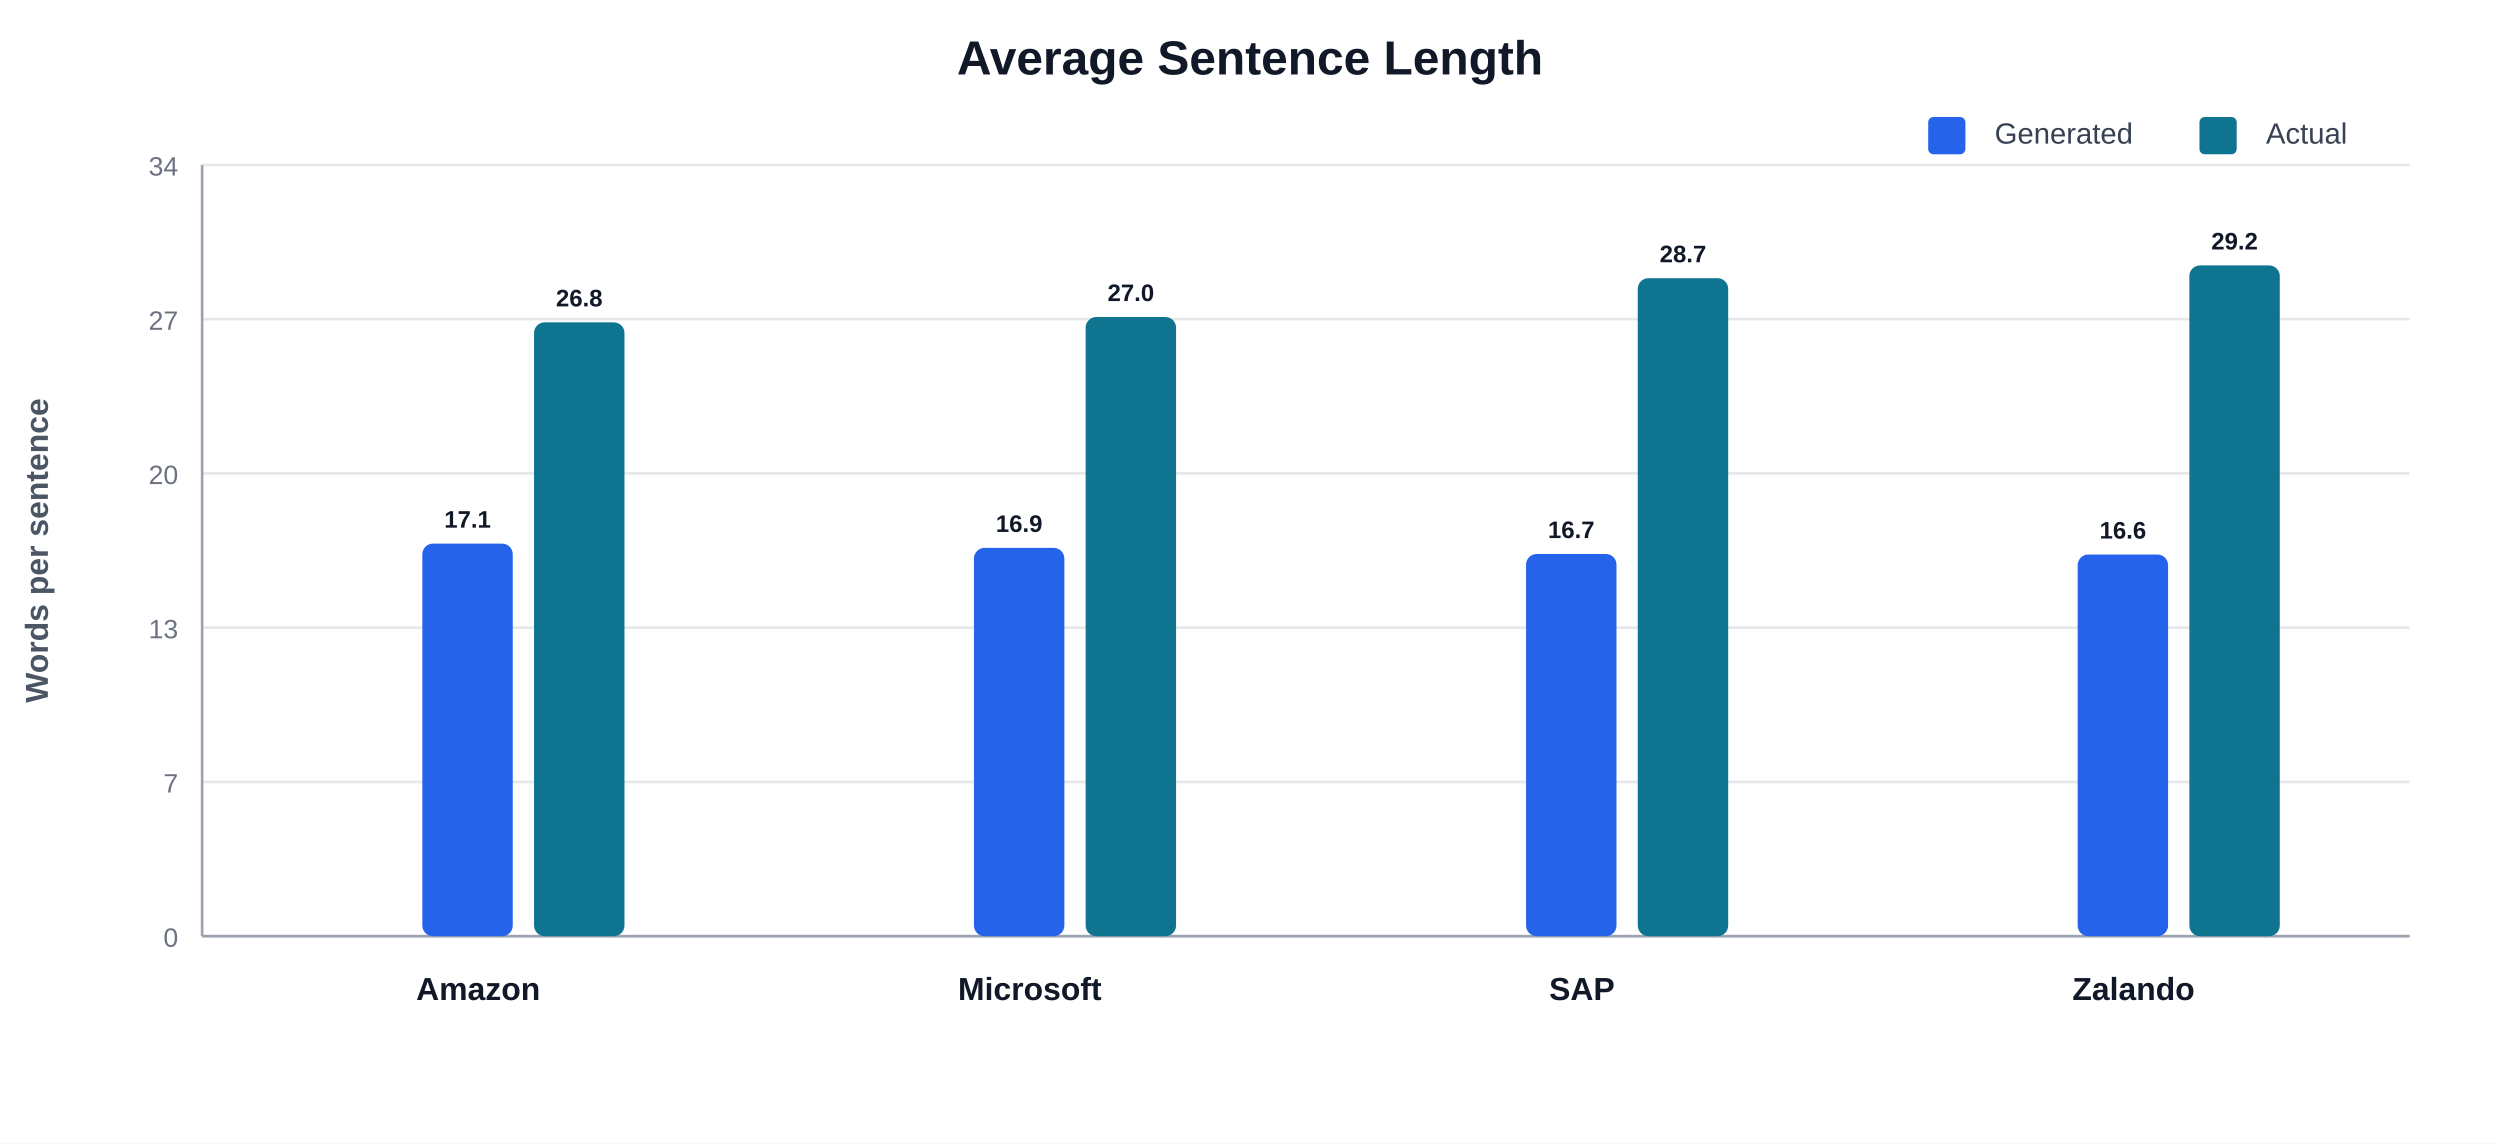
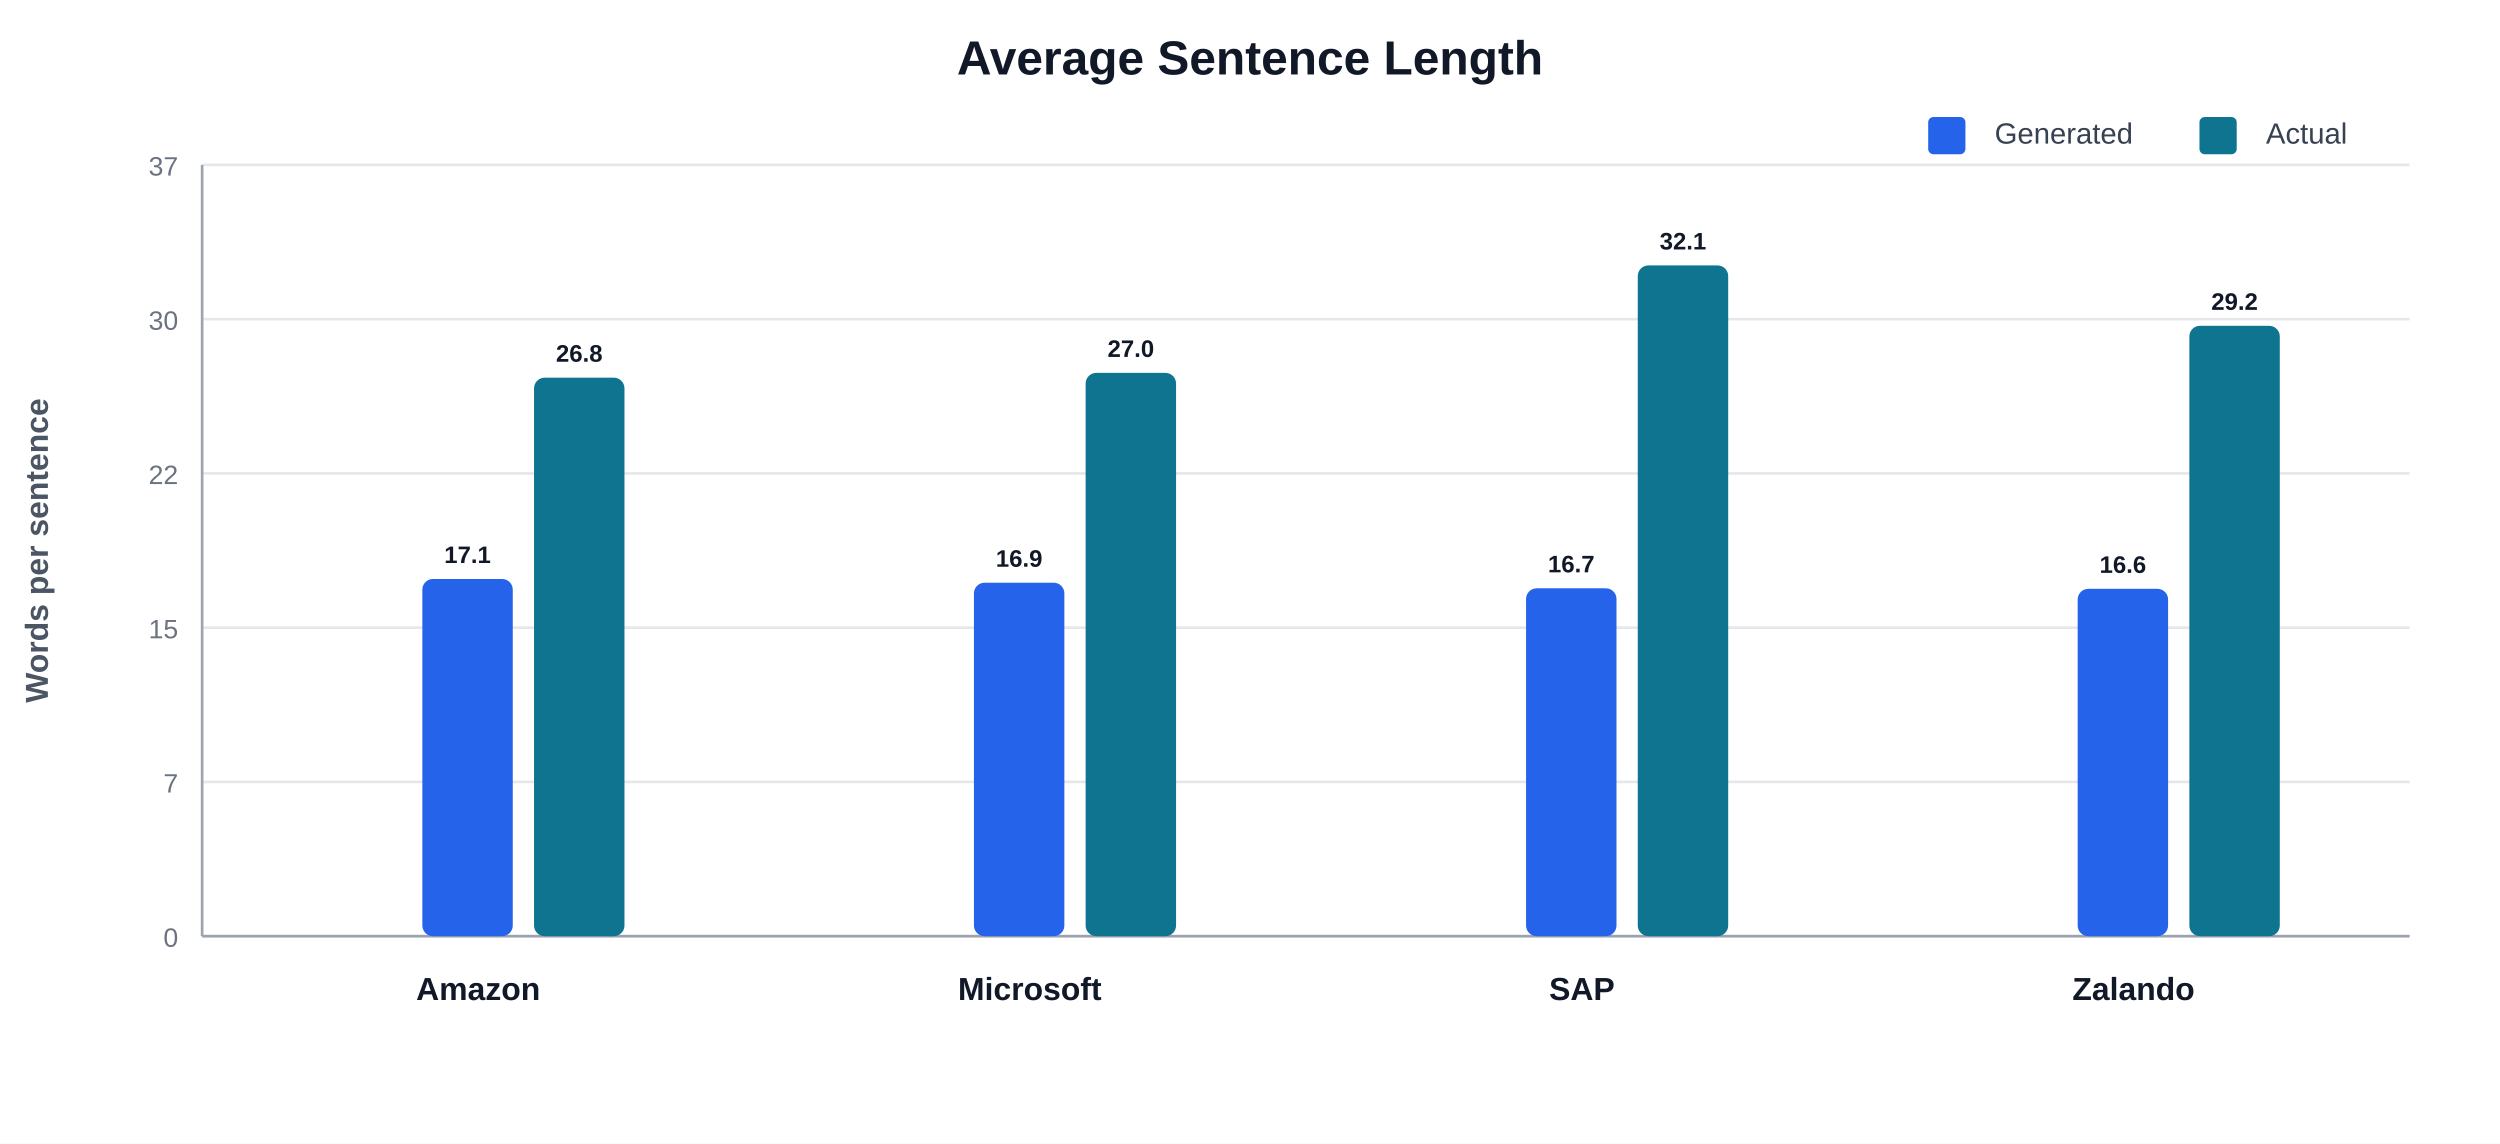
<svg xmlns="http://www.w3.org/2000/svg" width="940" height="430" viewBox="0 0 940 430">
  <rect width="100%" height="100%" fill="#FFFFFF" />
  <text x="470.0" y="28.0" font-family="Arial, sans-serif" font-size="18" fill="#111827" text-anchor="middle" font-weight="700">Average Sentence Length</text>
  <text x="750.0" y="54.0" font-family="Arial, sans-serif" font-size="11" fill="#374151" text-anchor="start" font-weight="400">Generated</text>
  <rect x="725" y="44" width="14" height="14" rx="2" fill="#2563EB" />
  <text x="852.0" y="54.0" font-family="Arial, sans-serif" font-size="11" fill="#374151" text-anchor="start" font-weight="400">Actual</text>
  <rect x="827" y="44" width="14" height="14" rx="2" fill="#0E7490" />
  <line x1="76" y1="352.0" x2="906" y2="352.0" stroke="#E5E7EB" />
  <text x="67.0" y="356.0" font-family="Arial, sans-serif" font-size="10" fill="#6B7280" text-anchor="end" font-weight="400">0</text>
  <line x1="76" y1="294.0" x2="906" y2="294.0" stroke="#E5E7EB" />
  <text x="67.0" y="298.0" font-family="Arial, sans-serif" font-size="10" fill="#6B7280" text-anchor="end" font-weight="400">7</text>
  <line x1="76" y1="236.0" x2="906" y2="236.0" stroke="#E5E7EB" />
-   <text x="67.0" y="240.0" font-family="Arial, sans-serif" font-size="10" fill="#6B7280" text-anchor="end" font-weight="400">13</text>
+   <text x="67.0" y="240.0" font-family="Arial, sans-serif" font-size="10" fill="#6B7280" text-anchor="end" font-weight="400">15</text>
  <line x1="76" y1="178.0" x2="906" y2="178.0" stroke="#E5E7EB" />
-   <text x="67.0" y="182.0" font-family="Arial, sans-serif" font-size="10" fill="#6B7280" text-anchor="end" font-weight="400">20</text>
+   <text x="67.0" y="182.0" font-family="Arial, sans-serif" font-size="10" fill="#6B7280" text-anchor="end" font-weight="400">22</text>
  <line x1="76" y1="120.0" x2="906" y2="120.0" stroke="#E5E7EB" />
-   <text x="67.0" y="124.0" font-family="Arial, sans-serif" font-size="10" fill="#6B7280" text-anchor="end" font-weight="400">27</text>
+   <text x="67.0" y="124.0" font-family="Arial, sans-serif" font-size="10" fill="#6B7280" text-anchor="end" font-weight="400">30</text>
  <line x1="76" y1="62.0" x2="906" y2="62.0" stroke="#E5E7EB" />
-   <text x="67.0" y="66.0" font-family="Arial, sans-serif" font-size="10" fill="#6B7280" text-anchor="end" font-weight="400">34</text>
+   <text x="67.0" y="66.0" font-family="Arial, sans-serif" font-size="10" fill="#6B7280" text-anchor="end" font-weight="400">37</text>
  <line x1="76" y1="62" x2="76" y2="352" stroke="#9CA3AF" />
  <line x1="76" y1="352" x2="906" y2="352" stroke="#9CA3AF" />
  <text transform="rotate(-90 18 207.0)" x="18.0" y="207.0" font-family="Arial, sans-serif" font-size="12" fill="#4B5563" text-anchor="middle" font-weight="600">Words per sentence</text>
-   <rect x="158.8" y="204.4" width="34" height="147.6" rx="4" fill="#2563EB" />
-   <text x="175.8" y="198.4" font-family="Arial, sans-serif" font-size="9" fill="#111827" text-anchor="middle" font-weight="700">17.1</text>
-   <rect x="200.8" y="121.2" width="34" height="230.8" rx="4" fill="#0E7490" />
-   <text x="217.8" y="115.2" font-family="Arial, sans-serif" font-size="9" fill="#111827" text-anchor="middle" font-weight="700">26.8</text>
+   <rect x="158.8" y="217.7" width="34" height="134.3" rx="4" fill="#2563EB" />
+   <text x="175.8" y="211.7" font-family="Arial, sans-serif" font-size="9" fill="#111827" text-anchor="middle" font-weight="700">17.1</text>
+   <rect x="200.8" y="142.0" width="34" height="210.0" rx="4" fill="#0E7490" />
+   <text x="217.8" y="136.0" font-family="Arial, sans-serif" font-size="9" fill="#111827" text-anchor="middle" font-weight="700">26.8</text>
  <text x="179.8" y="376.0" font-family="Arial, sans-serif" font-size="12" fill="#111827" text-anchor="middle" font-weight="700">Amazon</text>
-   <rect x="366.2" y="206.0" width="34" height="146.0" rx="4" fill="#2563EB" />
-   <text x="383.2" y="200.0" font-family="Arial, sans-serif" font-size="9" fill="#111827" text-anchor="middle" font-weight="700">16.9</text>
-   <rect x="408.2" y="119.2" width="34" height="232.8" rx="4" fill="#0E7490" />
-   <text x="425.2" y="113.2" font-family="Arial, sans-serif" font-size="9" fill="#111827" text-anchor="middle" font-weight="700">27.0</text>
+   <rect x="366.2" y="219.1" width="34" height="132.9" rx="4" fill="#2563EB" />
+   <text x="383.2" y="213.1" font-family="Arial, sans-serif" font-size="9" fill="#111827" text-anchor="middle" font-weight="700">16.9</text>
+   <rect x="408.2" y="140.2" width="34" height="211.8" rx="4" fill="#0E7490" />
+   <text x="425.2" y="134.2" font-family="Arial, sans-serif" font-size="9" fill="#111827" text-anchor="middle" font-weight="700">27.0</text>
  <text x="387.2" y="376.0" font-family="Arial, sans-serif" font-size="12" fill="#111827" text-anchor="middle" font-weight="700">Microsoft</text>
-   <rect x="573.8" y="208.3" width="34" height="143.7" rx="4" fill="#2563EB" />
-   <text x="590.8" y="202.3" font-family="Arial, sans-serif" font-size="9" fill="#111827" text-anchor="middle" font-weight="700">16.7</text>
-   <rect x="615.8" y="104.6" width="34" height="247.4" rx="4" fill="#0E7490" />
-   <text x="632.8" y="98.6" font-family="Arial, sans-serif" font-size="9" fill="#111827" text-anchor="middle" font-weight="700">28.7</text>
+   <rect x="573.8" y="221.2" width="34" height="130.8" rx="4" fill="#2563EB" />
+   <text x="590.8" y="215.2" font-family="Arial, sans-serif" font-size="9" fill="#111827" text-anchor="middle" font-weight="700">16.7</text>
+   <rect x="615.8" y="99.8" width="34" height="252.2" rx="4" fill="#0E7490" />
+   <text x="632.8" y="93.8" font-family="Arial, sans-serif" font-size="9" fill="#111827" text-anchor="middle" font-weight="700">32.1</text>
  <text x="594.8" y="376.0" font-family="Arial, sans-serif" font-size="12" fill="#111827" text-anchor="middle" font-weight="700">SAP</text>
-   <rect x="781.2" y="208.5" width="34" height="143.5" rx="4" fill="#2563EB" />
-   <text x="798.2" y="202.5" font-family="Arial, sans-serif" font-size="9" fill="#111827" text-anchor="middle" font-weight="700">16.6</text>
-   <rect x="823.2" y="99.8" width="34" height="252.2" rx="4" fill="#0E7490" />
-   <text x="840.2" y="93.8" font-family="Arial, sans-serif" font-size="9" fill="#111827" text-anchor="middle" font-weight="700">29.2</text>
+   <rect x="781.2" y="221.4" width="34" height="130.6" rx="4" fill="#2563EB" />
+   <text x="798.2" y="215.4" font-family="Arial, sans-serif" font-size="9" fill="#111827" text-anchor="middle" font-weight="700">16.6</text>
+   <rect x="823.2" y="122.5" width="34" height="229.5" rx="4" fill="#0E7490" />
+   <text x="840.2" y="116.5" font-family="Arial, sans-serif" font-size="9" fill="#111827" text-anchor="middle" font-weight="700">29.2</text>
  <text x="802.2" y="376.0" font-family="Arial, sans-serif" font-size="12" fill="#111827" text-anchor="middle" font-weight="700">Zalando</text>
</svg>
